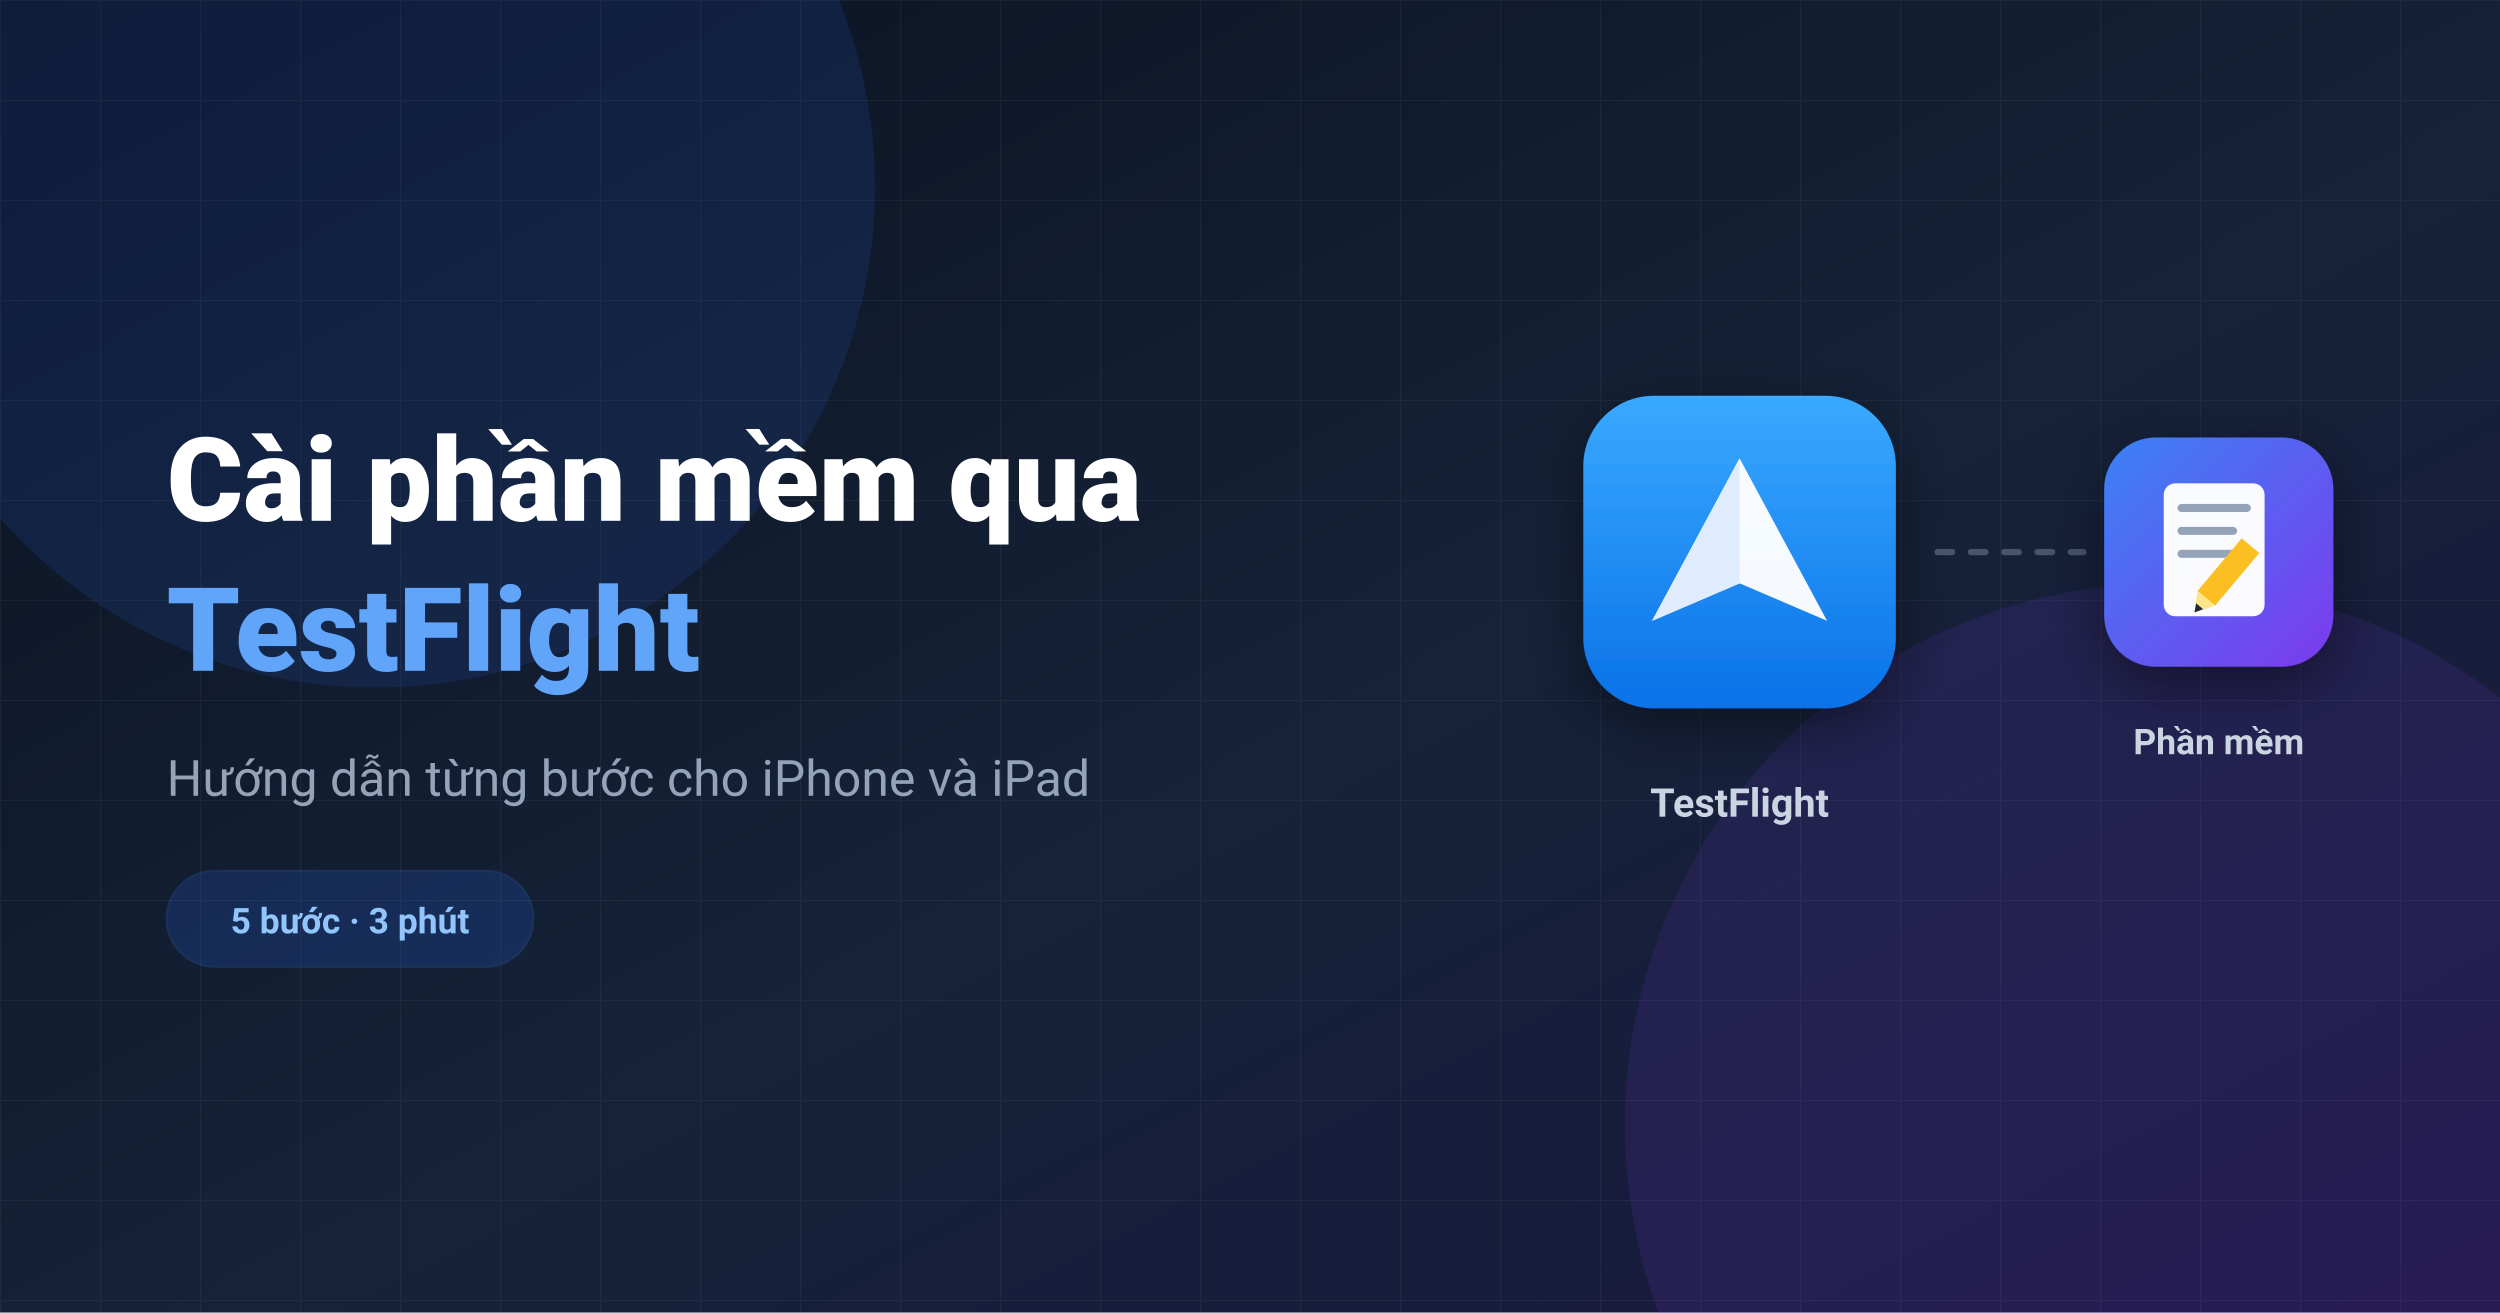
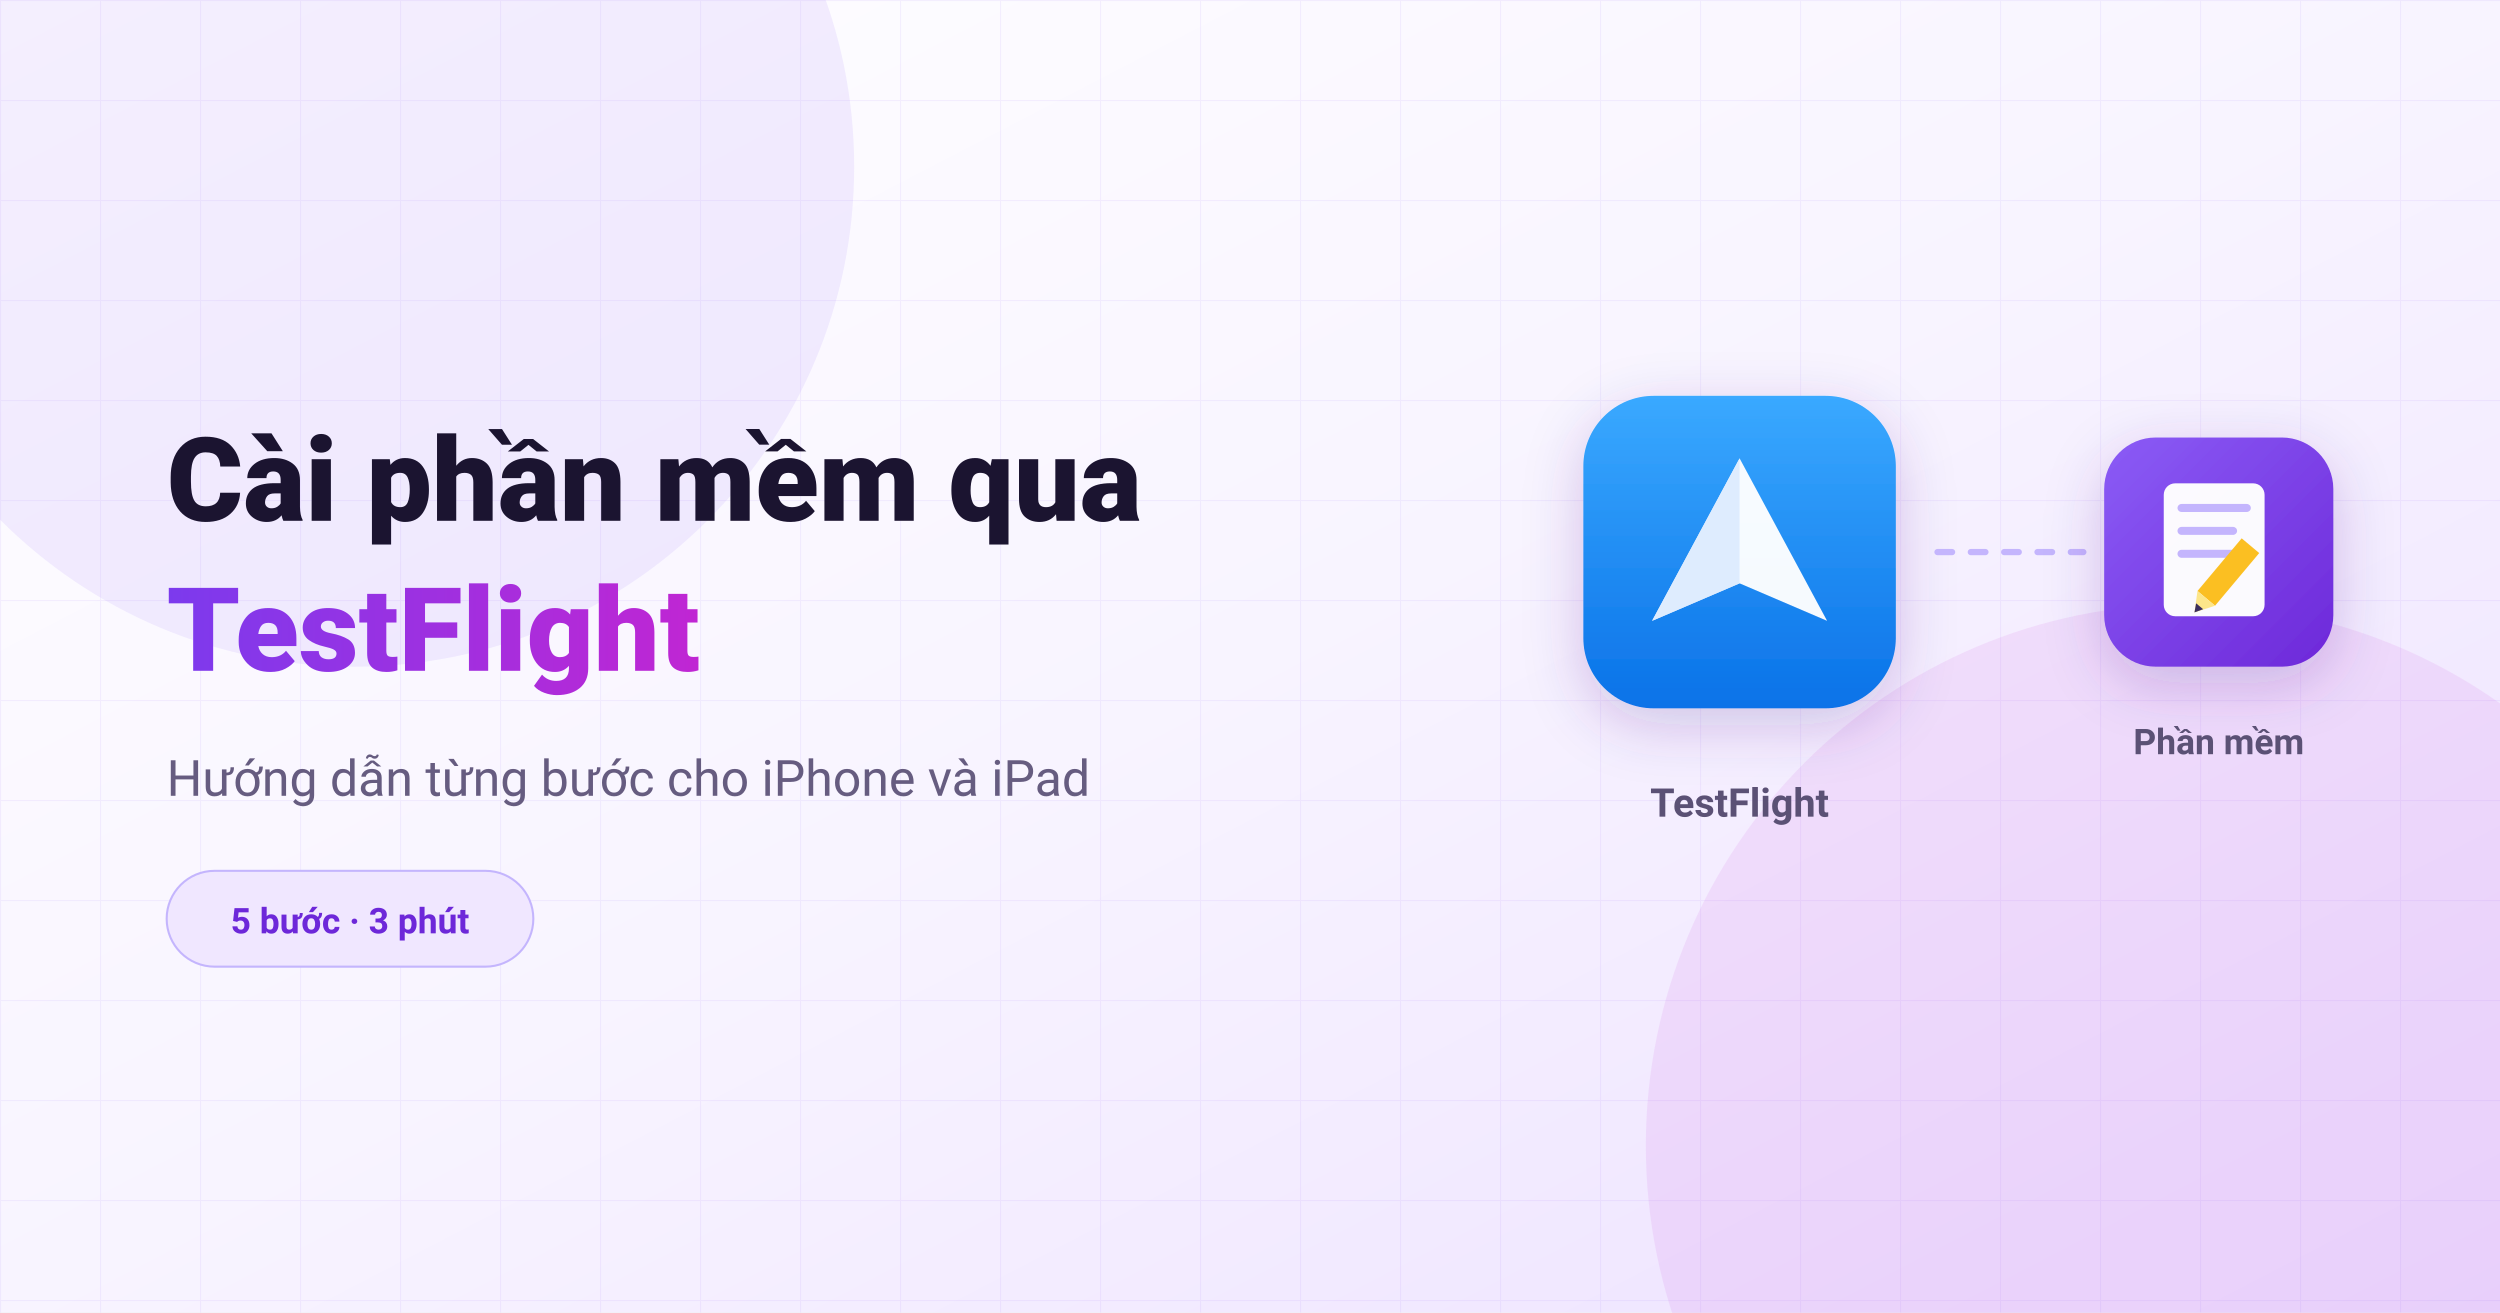
<svg xmlns="http://www.w3.org/2000/svg" viewBox="0 0 1200 630" width="1200" height="630" font-family="-apple-system, BlinkMacSystemFont, 'Segoe UI', Roboto, 'Helvetica Neue', Arial, sans-serif">
  <defs>
    <linearGradient id="bia" x1="0" y1="0" x2="1" y2="1">
-       <stop offset="0%" stop-color="#0b1220" />
-       <stop offset="55%" stop-color="#152238" />
-       <stop offset="100%" stop-color="#1b1740" />
+       <stop offset="0%" stop-color="#ffffff" />
+       <stop offset="50%" stop-color="#f8f4ff" />
+       <stop offset="100%" stop-color="#ece0ff" />
    </linearGradient>
    <linearGradient id="tf" x1="0" y1="0" x2="0" y2="1">
      <stop offset="0%" stop-color="#3aa9ff" />
      <stop offset="100%" stop-color="#0a72e8" />
    </linearGradient>
    <linearGradient id="appicon" x1="0" y1="0" x2="1" y2="1">
-       <stop offset="0%" stop-color="#3b82f6" />
-       <stop offset="100%" stop-color="#7c3aed" />
+       <stop offset="0%" stop-color="#8b5cf6" />
+       <stop offset="1" stop-color="#6d28d9" />
+     </linearGradient>
+     <linearGradient id="chu" x1="0" y1="0" x2="1" y2="0">
+       <stop offset="0%" stop-color="#7c3aed" />
+       <stop offset="100%" stop-color="#c026d3" />
    </linearGradient>
    <filter id="bongnho" x="-40%" y="-40%" width="180%" height="180%">
-       <feDropShadow dx="0" dy="8" stdDeviation="14" flood-color="#000000" flood-opacity="0.45" />
+       <feDropShadow dx="0" dy="8" stdDeviation="14" flood-color="#4c1d95" flood-opacity="0.22" />
    </filter>
    <pattern id="luoi" width="48" height="48" patternUnits="userSpaceOnUse">
-       <path d="M48 0H0V48" fill="none" stroke="#ffffff" stroke-opacity=".05" />
+       <path d="M48 0H0V48" fill="none" stroke="#7c3aed" stroke-opacity=".07" />
    </pattern>
  </defs>
  <rect width="1200" height="630" fill="url(#bia)" />
  <rect width="1200" height="630" fill="url(#luoi)" />
-   <circle cx="180" cy="90" r="240" fill="#2563eb" opacity="0.13" />
-   <circle cx="1040" cy="540" r="260" fill="#7c3aed" opacity="0.12" />
-   <text x="80" y="250" font-size="56" font-weight="800" fill="#ffffff">Cài phần mềm qua</text>
-   <text x="80" y="322" font-size="56" font-weight="800" fill="#60a5fa">TestFlight</text>
-   <text x="80" y="382" font-size="24" fill="#94a3b8">Hướng dẫn từng bước cho iPhone và iPad</text>
-   <rect x="80" y="418" width="176" height="46" rx="23" fill="#2563eb" opacity="0.2" stroke="#3b82f6" />
-   <text x="168" y="448" font-size="17" font-weight="600" fill="#93c5fd" text-anchor="middle">5 bước · 3 phút</text>
+   <circle cx="170" cy="80" r="240" fill="#8b5cf6" opacity="0.10" />
+   <circle cx="1050" cy="550" r="260" fill="#c026d3" opacity="0.09" />
+   <text x="80" y="250" font-size="56" font-weight="800" fill="#1b1430">Cài phần mềm qua</text>
+   <text x="80" y="322" font-size="56" font-weight="800" fill="url(#chu)">TestFlight</text>
+   <text x="80" y="382" font-size="24" fill="#665c80">Hướng dẫn từng bước cho iPhone và iPad</text>
+   <rect x="80" y="418" width="176" height="46" rx="23" fill="#f0e7ff" stroke="#c4b5fd" />
+   <text x="168" y="448" font-size="17" font-weight="600" fill="#6d28d9" text-anchor="middle">5 bước · 3 phút</text>
  <g filter="url(#bongnho)">
    <rect x="760" y="190" width="150" height="150" rx="33.75" fill="url(#tf)" />
    <path d="M 835.0 220.0 L 877.0 298.0 L 835.0 280.0 L 793.0 298.0 Z" fill="#ffffff" opacity="0.96" />
    <path d="M 835.0 220.0 L 835.0 280.0 L 793.0 298.0 Z" fill="#dbeafe" opacity="0.9" />
  </g>
-   <text x="835" y="392" font-size="19" font-weight="600" fill="#cbd5e1" text-anchor="middle">TestFlight</text>
-   <g stroke="#475569" stroke-width="3" stroke-dasharray="7 9" fill="none" stroke-linecap="round">
+   <text x="835" y="392" font-size="19" font-weight="600" fill="#5b5175" text-anchor="middle">TestFlight</text>
+   <g stroke="#c4b5fd" stroke-width="3" stroke-dasharray="7 9" fill="none" stroke-linecap="round">
    <path d="M 930 265 L 1000 265" />
  </g>
  <g filter="url(#bongnho)">
    <rect x="1010" y="210" width="110" height="110" rx="24.75" fill="url(#appicon)" />
-     <rect x="1038.6" y="232.0 " width="48.4" height="63.8" rx="5.5" fill="#ffffff" opacity="0.97" />
-     <g fill="#94a3b8">
+     <rect x="1038.6" y="232.0" width="48.4" height="63.8" rx="5.5" fill="#ffffff" opacity="0.97" />
+     <g fill="#c4b5fd">
      <rect x="1045.2" y="241.9" width="35.2" height="3.85" rx="1.98" />
      <rect x="1045.2" y="252.9" width="28.6" height="3.85" rx="1.98" />
      <rect x="1045.2" y="263.9" width="33.0" height="3.85" rx="1.98" />
    </g>
    <g transform="translate(1076.0 258.4) rotate(40)">
      <rect x="0" y="0" width="11.0" height="33.0" fill="#fbbf24" />
      <path d="M 0 33.0 L 11.0 33.0 L 5.5 41.8 Z" fill="#fde68a" />
-       <path d="M 3.3 37.95 L 7.7 37.95 L 5.5 41.8 Z" fill="#1f2937" />
+       <path d="M 3.3 37.95 L 7.7 37.95 L 5.5 41.8 Z" fill="#3b2f5e" />
    </g>
  </g>
-   <text x="1065" y="362" font-size="17" font-weight="600" fill="#cbd5e1" text-anchor="middle">Phần mềm</text>
+   <text x="1065" y="362" font-size="17" font-weight="600" fill="#5b5175" text-anchor="middle">Phần mềm</text>
</svg>
